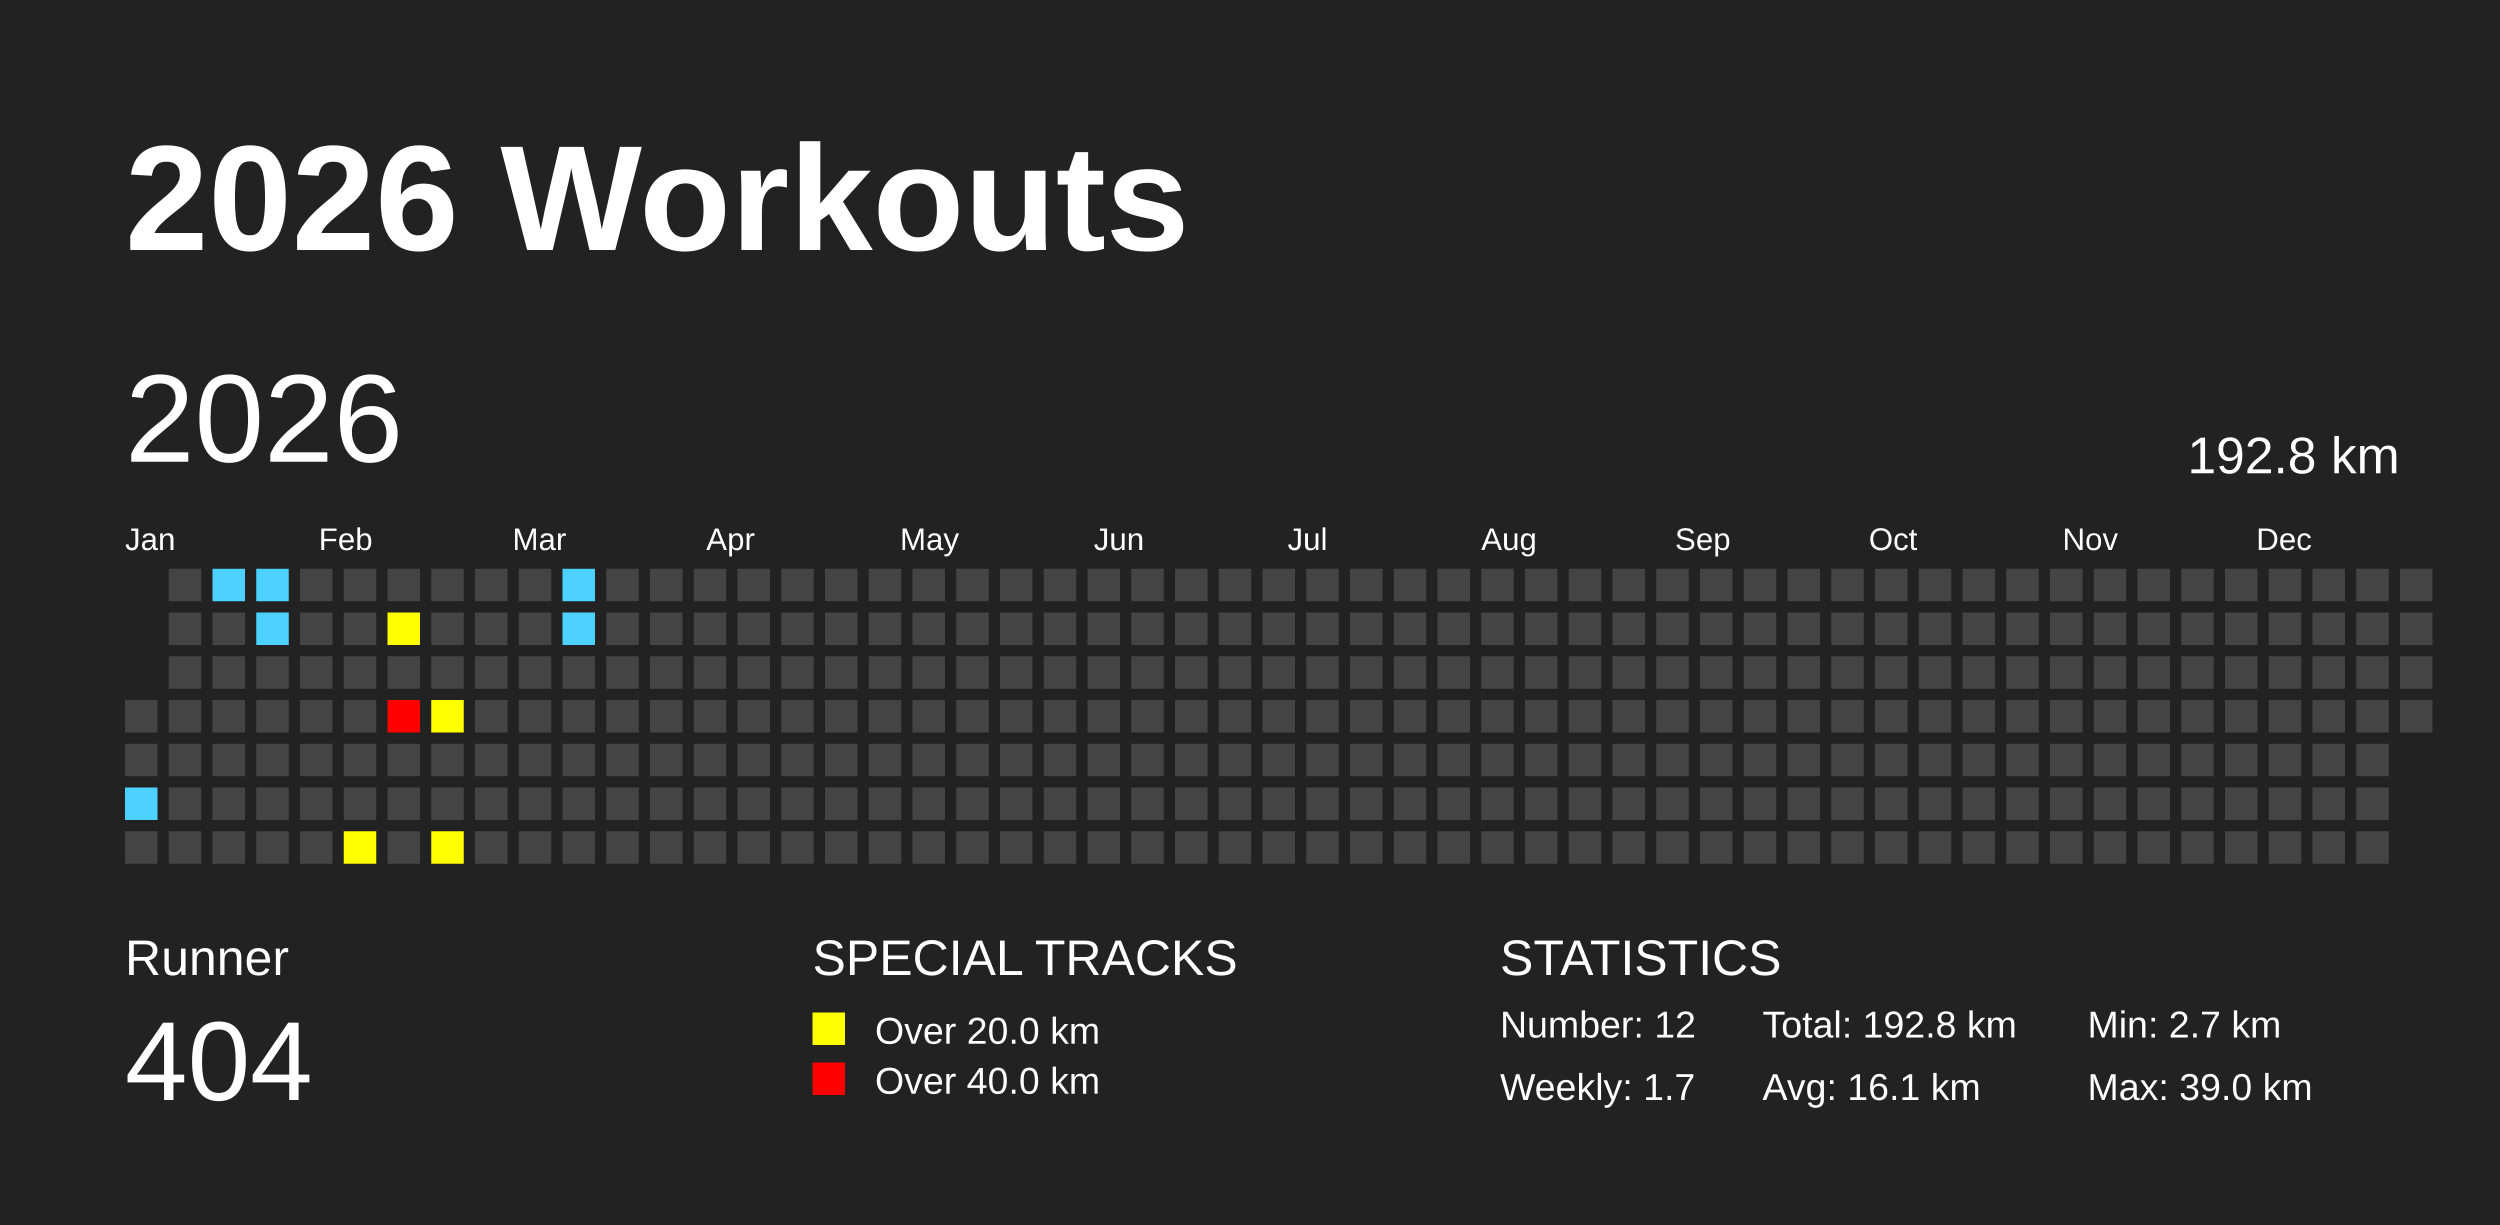
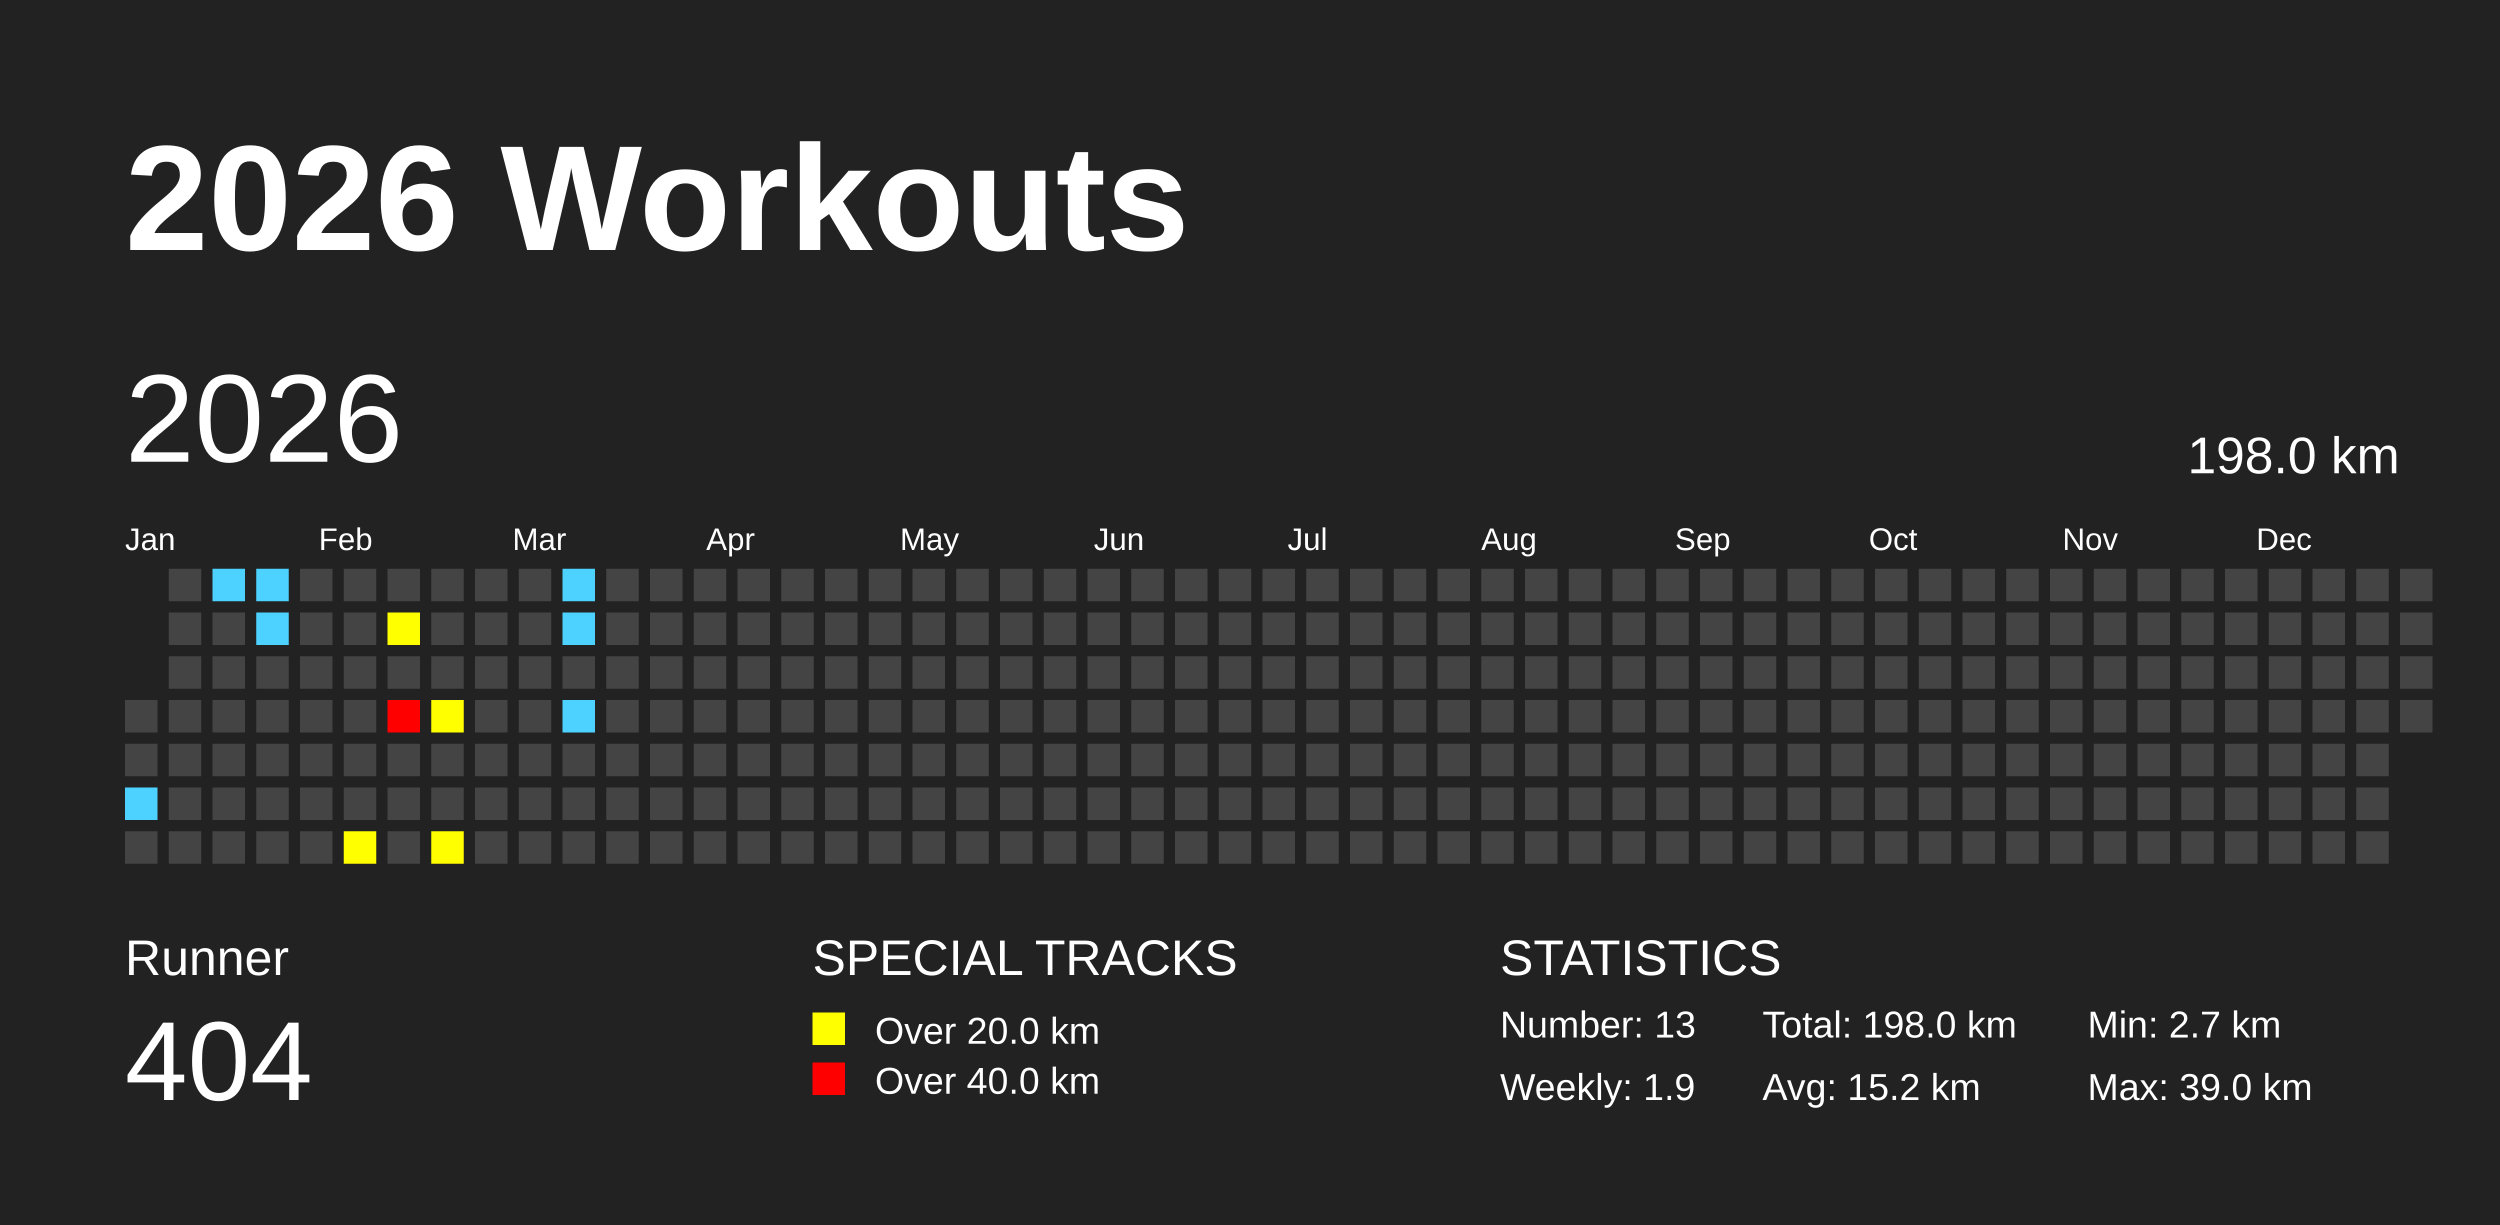
<svg xmlns="http://www.w3.org/2000/svg" baseProfile="full" height="98mm" version="1.1" viewBox="0,0,200,98" width="200mm">
  <defs />
  <rect fill="#222222" height="98" width="200" x="0" y="0" />
  <text fill="#FFFFFF" style="font-size:12px; font-family:Arial; font-weight:bold;" x="10" y="20">2026 Workouts</text>
  <text fill="#FFFFFF" style="font-size:4px; font-family:Arial" x="10" y="78">Runner</text>
  <text fill="#FFFFFF" style="font-size:9px; font-family:Arial" x="10" y="88">404</text>
  <text fill="#FFFFFF" style="font-size:4px; font-family:Arial" x="65" y="78">SPECIAL TRACKS</text>
  <rect fill="yellow" height="2.6" width="2.6" x="65" y="81" />
  <text fill="#FFFFFF" style="font-size:3px; font-family:Arial" x="70" y="83.5">Over 20.0 km</text>
  <rect fill="red" height="2.6" width="2.6" x="65" y="85" />
  <text fill="#FFFFFF" style="font-size:3px; font-family:Arial" x="70" y="87.5">Over 40.0 km</text>
  <text fill="#FFFFFF" style="font-size:4px; font-family:Arial" x="120" y="78">STATISTICS</text>
-   <text fill="#FFFFFF" style="font-size:3px; font-family:Arial" x="120" y="83">Number: 12</text>
-   <text fill="#FFFFFF" style="font-size:3px; font-family:Arial" x="120" y="88">Weekly: 1.7</text>
-   <text fill="#FFFFFF" style="font-size:3px; font-family:Arial" x="141" y="83">Total: 192.8 km</text>
-   <text fill="#FFFFFF" style="font-size:3px; font-family:Arial" x="141" y="88">Avg: 16.1 km</text>
+   <text fill="#FFFFFF" style="font-size:3px; font-family:Arial" x="120" y="83">Number: 13</text>
+   <text fill="#FFFFFF" style="font-size:3px; font-family:Arial" x="120" y="88">Weekly: 1.9</text>
+   <text fill="#FFFFFF" style="font-size:3px; font-family:Arial" x="141" y="83">Total: 198.0 km</text>
+   <text fill="#FFFFFF" style="font-size:3px; font-family:Arial" x="141" y="88">Avg: 15.2 km</text>
  <text fill="#FFFFFF" style="font-size:3px; font-family:Arial" x="167" y="83">Min: 2.7 km</text>
  <text fill="#FFFFFF" style="font-size:3px; font-family:Arial" x="167" y="88">Max: 39.0 km</text>
  <text dominant-baseline="hanging" fill="#FFFFFF" style="font-size:10.0px; font-family:Arial;" x="10" y="30">2026</text>
-   <text dominant-baseline="hanging" fill="#FFFFFF" style="font-size:4.125px; font-family:Arial;" x="175" y="35">192.8 km</text>
+   <text dominant-baseline="hanging" fill="#FFFFFF" style="font-size:4.125px; font-family:Arial;" x="175" y="35">198.0 km</text>
  <text fill="#FFFFFF" style="font-size:2.5px; font-family:Arial" x="10.0" y="44">Jan</text>
  <text fill="#FFFFFF" style="font-size:2.5px; font-family:Arial" x="25.5" y="44">Feb</text>
  <text fill="#FFFFFF" style="font-size:2.5px; font-family:Arial" x="41.0" y="44">Mar</text>
  <text fill="#FFFFFF" style="font-size:2.5px; font-family:Arial" x="56.5" y="44">Apr</text>
  <text fill="#FFFFFF" style="font-size:2.5px; font-family:Arial" x="72.0" y="44">May</text>
  <text fill="#FFFFFF" style="font-size:2.5px; font-family:Arial" x="87.5" y="44">Jun</text>
  <text fill="#FFFFFF" style="font-size:2.5px; font-family:Arial" x="103.0" y="44">Jul</text>
  <text fill="#FFFFFF" style="font-size:2.5px; font-family:Arial" x="118.5" y="44">Aug</text>
  <text fill="#FFFFFF" style="font-size:2.5px; font-family:Arial" x="134.0" y="44">Sep</text>
  <text fill="#FFFFFF" style="font-size:2.5px; font-family:Arial" x="149.5" y="44">Oct</text>
  <text fill="#FFFFFF" style="font-size:2.5px; font-family:Arial" x="165.0" y="44">Nov</text>
  <text fill="#FFFFFF" style="font-size:2.5px; font-family:Arial" x="180.5" y="44">Dec</text>
  <rect fill="#444444" height="2.6" width="2.6" x="10.0" y="56.0" />
  <rect fill="#444444" height="2.6" width="2.6" x="10.0" y="59.5" />
  <rect fill="#4DD2FF" height="2.6" width="2.6" x="10.0" y="63.0" />
  <rect fill="#444444" height="2.6" width="2.6" x="10.0" y="66.5" />
  <rect fill="#444444" height="2.6" width="2.6" x="13.5" y="45.5" />
  <rect fill="#444444" height="2.6" width="2.6" x="13.5" y="49.0" />
  <rect fill="#444444" height="2.6" width="2.6" x="13.5" y="52.5" />
  <rect fill="#444444" height="2.6" width="2.6" x="13.5" y="56.0" />
  <rect fill="#444444" height="2.6" width="2.6" x="13.5" y="59.5" />
  <rect fill="#444444" height="2.6" width="2.6" x="13.5" y="63.0" />
  <rect fill="#444444" height="2.6" width="2.6" x="13.5" y="66.5" />
  <rect fill="#4DD2FF" height="2.6" width="2.6" x="17.0" y="45.5" />
  <rect fill="#444444" height="2.6" width="2.6" x="17.0" y="49.0" />
  <rect fill="#444444" height="2.6" width="2.6" x="17.0" y="52.5" />
  <rect fill="#444444" height="2.6" width="2.6" x="17.0" y="56.0" />
  <rect fill="#444444" height="2.6" width="2.6" x="17.0" y="59.5" />
  <rect fill="#444444" height="2.6" width="2.6" x="17.0" y="63.0" />
  <rect fill="#444444" height="2.6" width="2.6" x="17.0" y="66.5" />
  <rect fill="#4DD2FF" height="2.6" width="2.6" x="20.5" y="45.5" />
  <rect fill="#4DD2FF" height="2.6" width="2.6" x="20.5" y="49.0" />
  <rect fill="#444444" height="2.6" width="2.6" x="20.5" y="52.5" />
  <rect fill="#444444" height="2.6" width="2.6" x="20.5" y="56.0" />
  <rect fill="#444444" height="2.6" width="2.6" x="20.5" y="59.5" />
  <rect fill="#444444" height="2.6" width="2.6" x="20.5" y="63.0" />
  <rect fill="#444444" height="2.6" width="2.6" x="20.5" y="66.5" />
  <rect fill="#444444" height="2.6" width="2.6" x="24.0" y="45.5" />
  <rect fill="#444444" height="2.6" width="2.6" x="24.0" y="49.0" />
  <rect fill="#444444" height="2.6" width="2.6" x="24.0" y="52.5" />
  <rect fill="#444444" height="2.6" width="2.6" x="24.0" y="56.0" />
  <rect fill="#444444" height="2.6" width="2.6" x="24.0" y="59.5" />
  <rect fill="#444444" height="2.6" width="2.6" x="24.0" y="63.0" />
  <rect fill="#444444" height="2.6" width="2.6" x="24.0" y="66.5" />
  <rect fill="#444444" height="2.6" width="2.6" x="27.5" y="45.5" />
  <rect fill="#444444" height="2.6" width="2.6" x="27.5" y="49.0" />
  <rect fill="#444444" height="2.6" width="2.6" x="27.5" y="52.5" />
  <rect fill="#444444" height="2.6" width="2.6" x="27.5" y="56.0" />
  <rect fill="#444444" height="2.6" width="2.6" x="27.5" y="59.5" />
  <rect fill="#444444" height="2.6" width="2.6" x="27.5" y="63.0" />
  <rect fill="yellow" height="2.6" width="2.6" x="27.5" y="66.5" />
  <rect fill="#444444" height="2.6" width="2.6" x="31.0" y="45.5" />
  <rect fill="yellow" height="2.6" width="2.6" x="31.0" y="49.0" />
  <rect fill="#444444" height="2.6" width="2.6" x="31.0" y="52.5" />
  <rect fill="red" height="2.6" width="2.6" x="31.0" y="56.0" />
  <rect fill="#444444" height="2.6" width="2.6" x="31.0" y="59.5" />
  <rect fill="#444444" height="2.6" width="2.6" x="31.0" y="63.0" />
  <rect fill="#444444" height="2.6" width="2.6" x="31.0" y="66.5" />
  <rect fill="#444444" height="2.6" width="2.6" x="34.5" y="45.5" />
  <rect fill="#444444" height="2.6" width="2.6" x="34.5" y="49.0" />
  <rect fill="#444444" height="2.6" width="2.6" x="34.5" y="52.5" />
  <rect fill="yellow" height="2.6" width="2.6" x="34.5" y="56.0" />
  <rect fill="#444444" height="2.6" width="2.6" x="34.5" y="59.5" />
  <rect fill="#444444" height="2.6" width="2.6" x="34.5" y="63.0" />
  <rect fill="yellow" height="2.6" width="2.6" x="34.5" y="66.5" />
  <rect fill="#444444" height="2.6" width="2.6" x="38.0" y="45.5" />
  <rect fill="#444444" height="2.6" width="2.6" x="38.0" y="49.0" />
  <rect fill="#444444" height="2.6" width="2.6" x="38.0" y="52.5" />
  <rect fill="#444444" height="2.6" width="2.6" x="38.0" y="56.0" />
  <rect fill="#444444" height="2.6" width="2.6" x="38.0" y="59.5" />
  <rect fill="#444444" height="2.6" width="2.6" x="38.0" y="63.0" />
  <rect fill="#444444" height="2.6" width="2.6" x="38.0" y="66.5" />
  <rect fill="#444444" height="2.6" width="2.6" x="41.5" y="45.5" />
  <rect fill="#444444" height="2.6" width="2.6" x="41.5" y="49.0" />
  <rect fill="#444444" height="2.6" width="2.6" x="41.5" y="52.5" />
  <rect fill="#444444" height="2.6" width="2.6" x="41.5" y="56.0" />
  <rect fill="#444444" height="2.6" width="2.6" x="41.5" y="59.5" />
  <rect fill="#444444" height="2.6" width="2.6" x="41.5" y="63.0" />
  <rect fill="#444444" height="2.6" width="2.6" x="41.5" y="66.5" />
  <rect fill="#4DD2FF" height="2.6" width="2.6" x="45.0" y="45.5" />
  <rect fill="#4DD2FF" height="2.6" width="2.6" x="45.0" y="49.0" />
  <rect fill="#444444" height="2.6" width="2.6" x="45.0" y="52.5" />
-   <rect fill="#444444" height="2.6" width="2.6" x="45.0" y="56.0" />
+   <rect fill="#4DD2FF" height="2.6" width="2.6" x="45.0" y="56.0" />
  <rect fill="#444444" height="2.6" width="2.6" x="45.0" y="59.5" />
  <rect fill="#444444" height="2.6" width="2.6" x="45.0" y="63.0" />
  <rect fill="#444444" height="2.6" width="2.6" x="45.0" y="66.5" />
  <rect fill="#444444" height="2.6" width="2.6" x="48.5" y="45.5" />
  <rect fill="#444444" height="2.6" width="2.6" x="48.5" y="49.0" />
  <rect fill="#444444" height="2.6" width="2.6" x="48.5" y="52.5" />
  <rect fill="#444444" height="2.6" width="2.6" x="48.5" y="56.0" />
  <rect fill="#444444" height="2.6" width="2.6" x="48.5" y="59.5" />
  <rect fill="#444444" height="2.6" width="2.6" x="48.5" y="63.0" />
  <rect fill="#444444" height="2.6" width="2.6" x="48.5" y="66.5" />
  <rect fill="#444444" height="2.6" width="2.6" x="52.0" y="45.5" />
  <rect fill="#444444" height="2.6" width="2.6" x="52.0" y="49.0" />
  <rect fill="#444444" height="2.6" width="2.6" x="52.0" y="52.5" />
  <rect fill="#444444" height="2.6" width="2.6" x="52.0" y="56.0" />
  <rect fill="#444444" height="2.6" width="2.6" x="52.0" y="59.5" />
  <rect fill="#444444" height="2.6" width="2.6" x="52.0" y="63.0" />
  <rect fill="#444444" height="2.6" width="2.6" x="52.0" y="66.5" />
  <rect fill="#444444" height="2.6" width="2.6" x="55.5" y="45.5" />
  <rect fill="#444444" height="2.6" width="2.6" x="55.5" y="49.0" />
  <rect fill="#444444" height="2.6" width="2.6" x="55.5" y="52.5" />
  <rect fill="#444444" height="2.6" width="2.6" x="55.5" y="56.0" />
  <rect fill="#444444" height="2.6" width="2.6" x="55.5" y="59.5" />
  <rect fill="#444444" height="2.6" width="2.6" x="55.5" y="63.0" />
  <rect fill="#444444" height="2.6" width="2.6" x="55.5" y="66.5" />
  <rect fill="#444444" height="2.6" width="2.6" x="59.0" y="45.5" />
  <rect fill="#444444" height="2.6" width="2.6" x="59.0" y="49.0" />
  <rect fill="#444444" height="2.6" width="2.6" x="59.0" y="52.5" />
  <rect fill="#444444" height="2.6" width="2.6" x="59.0" y="56.0" />
  <rect fill="#444444" height="2.6" width="2.6" x="59.0" y="59.5" />
  <rect fill="#444444" height="2.6" width="2.6" x="59.0" y="63.0" />
  <rect fill="#444444" height="2.6" width="2.6" x="59.0" y="66.5" />
  <rect fill="#444444" height="2.6" width="2.6" x="62.5" y="45.5" />
  <rect fill="#444444" height="2.6" width="2.6" x="62.5" y="49.0" />
  <rect fill="#444444" height="2.6" width="2.6" x="62.5" y="52.5" />
  <rect fill="#444444" height="2.6" width="2.6" x="62.5" y="56.0" />
  <rect fill="#444444" height="2.6" width="2.6" x="62.5" y="59.5" />
  <rect fill="#444444" height="2.6" width="2.6" x="62.5" y="63.0" />
  <rect fill="#444444" height="2.6" width="2.6" x="62.5" y="66.5" />
  <rect fill="#444444" height="2.6" width="2.6" x="66.0" y="45.5" />
  <rect fill="#444444" height="2.6" width="2.6" x="66.0" y="49.0" />
  <rect fill="#444444" height="2.6" width="2.6" x="66.0" y="52.5" />
  <rect fill="#444444" height="2.6" width="2.6" x="66.0" y="56.0" />
  <rect fill="#444444" height="2.6" width="2.6" x="66.0" y="59.5" />
  <rect fill="#444444" height="2.6" width="2.6" x="66.0" y="63.0" />
  <rect fill="#444444" height="2.6" width="2.6" x="66.0" y="66.5" />
  <rect fill="#444444" height="2.6" width="2.6" x="69.5" y="45.5" />
  <rect fill="#444444" height="2.6" width="2.6" x="69.5" y="49.0" />
  <rect fill="#444444" height="2.6" width="2.6" x="69.5" y="52.5" />
  <rect fill="#444444" height="2.6" width="2.6" x="69.5" y="56.0" />
  <rect fill="#444444" height="2.6" width="2.6" x="69.5" y="59.5" />
  <rect fill="#444444" height="2.6" width="2.6" x="69.5" y="63.0" />
  <rect fill="#444444" height="2.6" width="2.6" x="69.5" y="66.5" />
  <rect fill="#444444" height="2.6" width="2.6" x="73.0" y="45.5" />
  <rect fill="#444444" height="2.6" width="2.6" x="73.0" y="49.0" />
  <rect fill="#444444" height="2.6" width="2.6" x="73.0" y="52.5" />
  <rect fill="#444444" height="2.6" width="2.6" x="73.0" y="56.0" />
  <rect fill="#444444" height="2.6" width="2.6" x="73.0" y="59.5" />
  <rect fill="#444444" height="2.6" width="2.6" x="73.0" y="63.0" />
  <rect fill="#444444" height="2.6" width="2.6" x="73.0" y="66.5" />
  <rect fill="#444444" height="2.6" width="2.6" x="76.5" y="45.5" />
  <rect fill="#444444" height="2.6" width="2.6" x="76.5" y="49.0" />
  <rect fill="#444444" height="2.6" width="2.6" x="76.5" y="52.5" />
  <rect fill="#444444" height="2.6" width="2.6" x="76.5" y="56.0" />
  <rect fill="#444444" height="2.6" width="2.6" x="76.5" y="59.5" />
  <rect fill="#444444" height="2.6" width="2.6" x="76.5" y="63.0" />
  <rect fill="#444444" height="2.6" width="2.6" x="76.5" y="66.5" />
  <rect fill="#444444" height="2.6" width="2.6" x="80.0" y="45.5" />
  <rect fill="#444444" height="2.6" width="2.6" x="80.0" y="49.0" />
  <rect fill="#444444" height="2.6" width="2.6" x="80.0" y="52.5" />
  <rect fill="#444444" height="2.6" width="2.6" x="80.0" y="56.0" />
  <rect fill="#444444" height="2.6" width="2.6" x="80.0" y="59.5" />
  <rect fill="#444444" height="2.6" width="2.6" x="80.0" y="63.0" />
  <rect fill="#444444" height="2.6" width="2.6" x="80.0" y="66.5" />
  <rect fill="#444444" height="2.6" width="2.6" x="83.5" y="45.5" />
  <rect fill="#444444" height="2.6" width="2.6" x="83.5" y="49.0" />
  <rect fill="#444444" height="2.6" width="2.6" x="83.5" y="52.5" />
  <rect fill="#444444" height="2.6" width="2.6" x="83.5" y="56.0" />
  <rect fill="#444444" height="2.6" width="2.6" x="83.5" y="59.5" />
  <rect fill="#444444" height="2.6" width="2.6" x="83.5" y="63.0" />
  <rect fill="#444444" height="2.6" width="2.6" x="83.5" y="66.5" />
  <rect fill="#444444" height="2.6" width="2.6" x="87.0" y="45.5" />
  <rect fill="#444444" height="2.6" width="2.6" x="87.0" y="49.0" />
  <rect fill="#444444" height="2.6" width="2.6" x="87.0" y="52.5" />
  <rect fill="#444444" height="2.6" width="2.6" x="87.0" y="56.0" />
  <rect fill="#444444" height="2.6" width="2.6" x="87.0" y="59.5" />
  <rect fill="#444444" height="2.6" width="2.6" x="87.0" y="63.0" />
  <rect fill="#444444" height="2.6" width="2.6" x="87.0" y="66.5" />
  <rect fill="#444444" height="2.6" width="2.6" x="90.5" y="45.5" />
  <rect fill="#444444" height="2.6" width="2.6" x="90.5" y="49.0" />
  <rect fill="#444444" height="2.6" width="2.6" x="90.5" y="52.5" />
  <rect fill="#444444" height="2.6" width="2.6" x="90.5" y="56.0" />
  <rect fill="#444444" height="2.6" width="2.6" x="90.5" y="59.5" />
  <rect fill="#444444" height="2.6" width="2.6" x="90.5" y="63.0" />
  <rect fill="#444444" height="2.6" width="2.6" x="90.5" y="66.5" />
  <rect fill="#444444" height="2.6" width="2.6" x="94.0" y="45.5" />
  <rect fill="#444444" height="2.6" width="2.6" x="94.0" y="49.0" />
  <rect fill="#444444" height="2.6" width="2.6" x="94.0" y="52.5" />
  <rect fill="#444444" height="2.6" width="2.6" x="94.0" y="56.0" />
  <rect fill="#444444" height="2.6" width="2.6" x="94.0" y="59.5" />
  <rect fill="#444444" height="2.6" width="2.6" x="94.0" y="63.0" />
  <rect fill="#444444" height="2.6" width="2.6" x="94.0" y="66.5" />
  <rect fill="#444444" height="2.6" width="2.6" x="97.5" y="45.5" />
  <rect fill="#444444" height="2.6" width="2.6" x="97.5" y="49.0" />
  <rect fill="#444444" height="2.6" width="2.6" x="97.5" y="52.5" />
  <rect fill="#444444" height="2.6" width="2.6" x="97.5" y="56.0" />
  <rect fill="#444444" height="2.6" width="2.6" x="97.5" y="59.5" />
  <rect fill="#444444" height="2.6" width="2.6" x="97.5" y="63.0" />
  <rect fill="#444444" height="2.6" width="2.6" x="97.5" y="66.5" />
  <rect fill="#444444" height="2.6" width="2.6" x="101.0" y="45.5" />
  <rect fill="#444444" height="2.6" width="2.6" x="101.0" y="49.0" />
  <rect fill="#444444" height="2.6" width="2.6" x="101.0" y="52.5" />
  <rect fill="#444444" height="2.6" width="2.6" x="101.0" y="56.0" />
  <rect fill="#444444" height="2.6" width="2.6" x="101.0" y="59.5" />
  <rect fill="#444444" height="2.6" width="2.6" x="101.0" y="63.0" />
  <rect fill="#444444" height="2.6" width="2.6" x="101.0" y="66.5" />
  <rect fill="#444444" height="2.6" width="2.6" x="104.5" y="45.5" />
  <rect fill="#444444" height="2.6" width="2.6" x="104.5" y="49.0" />
  <rect fill="#444444" height="2.6" width="2.6" x="104.5" y="52.5" />
  <rect fill="#444444" height="2.6" width="2.6" x="104.5" y="56.0" />
  <rect fill="#444444" height="2.6" width="2.6" x="104.5" y="59.5" />
  <rect fill="#444444" height="2.6" width="2.6" x="104.5" y="63.0" />
  <rect fill="#444444" height="2.6" width="2.6" x="104.5" y="66.5" />
  <rect fill="#444444" height="2.6" width="2.6" x="108.0" y="45.5" />
  <rect fill="#444444" height="2.6" width="2.6" x="108.0" y="49.0" />
  <rect fill="#444444" height="2.6" width="2.6" x="108.0" y="52.5" />
  <rect fill="#444444" height="2.6" width="2.6" x="108.0" y="56.0" />
  <rect fill="#444444" height="2.6" width="2.6" x="108.0" y="59.5" />
  <rect fill="#444444" height="2.6" width="2.6" x="108.0" y="63.0" />
  <rect fill="#444444" height="2.6" width="2.6" x="108.0" y="66.5" />
  <rect fill="#444444" height="2.6" width="2.6" x="111.5" y="45.5" />
  <rect fill="#444444" height="2.6" width="2.6" x="111.5" y="49.0" />
  <rect fill="#444444" height="2.6" width="2.6" x="111.5" y="52.5" />
  <rect fill="#444444" height="2.6" width="2.6" x="111.5" y="56.0" />
  <rect fill="#444444" height="2.6" width="2.6" x="111.5" y="59.5" />
  <rect fill="#444444" height="2.6" width="2.6" x="111.5" y="63.0" />
  <rect fill="#444444" height="2.6" width="2.6" x="111.5" y="66.5" />
  <rect fill="#444444" height="2.6" width="2.6" x="115.0" y="45.5" />
  <rect fill="#444444" height="2.6" width="2.6" x="115.0" y="49.0" />
  <rect fill="#444444" height="2.6" width="2.6" x="115.0" y="52.5" />
  <rect fill="#444444" height="2.6" width="2.6" x="115.0" y="56.0" />
  <rect fill="#444444" height="2.6" width="2.6" x="115.0" y="59.5" />
  <rect fill="#444444" height="2.6" width="2.6" x="115.0" y="63.0" />
  <rect fill="#444444" height="2.6" width="2.6" x="115.0" y="66.5" />
  <rect fill="#444444" height="2.6" width="2.6" x="118.5" y="45.5" />
  <rect fill="#444444" height="2.6" width="2.6" x="118.5" y="49.0" />
  <rect fill="#444444" height="2.6" width="2.6" x="118.5" y="52.5" />
  <rect fill="#444444" height="2.6" width="2.6" x="118.5" y="56.0" />
  <rect fill="#444444" height="2.6" width="2.6" x="118.5" y="59.5" />
  <rect fill="#444444" height="2.6" width="2.6" x="118.5" y="63.0" />
  <rect fill="#444444" height="2.6" width="2.6" x="118.5" y="66.5" />
  <rect fill="#444444" height="2.6" width="2.6" x="122.0" y="45.5" />
  <rect fill="#444444" height="2.6" width="2.6" x="122.0" y="49.0" />
  <rect fill="#444444" height="2.6" width="2.6" x="122.0" y="52.5" />
  <rect fill="#444444" height="2.6" width="2.6" x="122.0" y="56.0" />
  <rect fill="#444444" height="2.6" width="2.6" x="122.0" y="59.5" />
  <rect fill="#444444" height="2.6" width="2.6" x="122.0" y="63.0" />
  <rect fill="#444444" height="2.6" width="2.6" x="122.0" y="66.5" />
  <rect fill="#444444" height="2.6" width="2.6" x="125.5" y="45.5" />
  <rect fill="#444444" height="2.6" width="2.6" x="125.5" y="49.0" />
  <rect fill="#444444" height="2.6" width="2.6" x="125.5" y="52.5" />
  <rect fill="#444444" height="2.6" width="2.6" x="125.5" y="56.0" />
  <rect fill="#444444" height="2.6" width="2.6" x="125.5" y="59.5" />
  <rect fill="#444444" height="2.6" width="2.6" x="125.5" y="63.0" />
  <rect fill="#444444" height="2.6" width="2.6" x="125.5" y="66.5" />
  <rect fill="#444444" height="2.6" width="2.6" x="129.0" y="45.5" />
  <rect fill="#444444" height="2.6" width="2.6" x="129.0" y="49.0" />
  <rect fill="#444444" height="2.6" width="2.6" x="129.0" y="52.5" />
  <rect fill="#444444" height="2.6" width="2.6" x="129.0" y="56.0" />
  <rect fill="#444444" height="2.6" width="2.6" x="129.0" y="59.5" />
  <rect fill="#444444" height="2.6" width="2.6" x="129.0" y="63.0" />
  <rect fill="#444444" height="2.6" width="2.6" x="129.0" y="66.5" />
  <rect fill="#444444" height="2.6" width="2.6" x="132.5" y="45.5" />
  <rect fill="#444444" height="2.6" width="2.6" x="132.5" y="49.0" />
  <rect fill="#444444" height="2.6" width="2.6" x="132.5" y="52.5" />
  <rect fill="#444444" height="2.6" width="2.6" x="132.5" y="56.0" />
  <rect fill="#444444" height="2.6" width="2.6" x="132.5" y="59.5" />
  <rect fill="#444444" height="2.6" width="2.6" x="132.5" y="63.0" />
  <rect fill="#444444" height="2.6" width="2.6" x="132.5" y="66.5" />
  <rect fill="#444444" height="2.6" width="2.6" x="136.0" y="45.5" />
  <rect fill="#444444" height="2.6" width="2.6" x="136.0" y="49.0" />
  <rect fill="#444444" height="2.6" width="2.6" x="136.0" y="52.5" />
  <rect fill="#444444" height="2.6" width="2.6" x="136.0" y="56.0" />
  <rect fill="#444444" height="2.6" width="2.6" x="136.0" y="59.5" />
  <rect fill="#444444" height="2.6" width="2.6" x="136.0" y="63.0" />
  <rect fill="#444444" height="2.6" width="2.6" x="136.0" y="66.5" />
  <rect fill="#444444" height="2.6" width="2.6" x="139.5" y="45.5" />
  <rect fill="#444444" height="2.6" width="2.6" x="139.5" y="49.0" />
  <rect fill="#444444" height="2.6" width="2.6" x="139.5" y="52.5" />
  <rect fill="#444444" height="2.6" width="2.6" x="139.5" y="56.0" />
  <rect fill="#444444" height="2.6" width="2.6" x="139.5" y="59.5" />
  <rect fill="#444444" height="2.6" width="2.6" x="139.5" y="63.0" />
  <rect fill="#444444" height="2.6" width="2.6" x="139.5" y="66.5" />
  <rect fill="#444444" height="2.6" width="2.6" x="143.0" y="45.5" />
  <rect fill="#444444" height="2.6" width="2.6" x="143.0" y="49.0" />
  <rect fill="#444444" height="2.6" width="2.6" x="143.0" y="52.5" />
  <rect fill="#444444" height="2.6" width="2.6" x="143.0" y="56.0" />
  <rect fill="#444444" height="2.6" width="2.6" x="143.0" y="59.5" />
  <rect fill="#444444" height="2.6" width="2.6" x="143.0" y="63.0" />
  <rect fill="#444444" height="2.6" width="2.6" x="143.0" y="66.5" />
  <rect fill="#444444" height="2.6" width="2.6" x="146.5" y="45.5" />
  <rect fill="#444444" height="2.6" width="2.6" x="146.5" y="49.0" />
  <rect fill="#444444" height="2.6" width="2.6" x="146.5" y="52.5" />
  <rect fill="#444444" height="2.6" width="2.6" x="146.5" y="56.0" />
  <rect fill="#444444" height="2.6" width="2.6" x="146.5" y="59.5" />
  <rect fill="#444444" height="2.6" width="2.6" x="146.5" y="63.0" />
  <rect fill="#444444" height="2.6" width="2.6" x="146.5" y="66.5" />
  <rect fill="#444444" height="2.6" width="2.6" x="150.0" y="45.5" />
  <rect fill="#444444" height="2.6" width="2.6" x="150.0" y="49.0" />
  <rect fill="#444444" height="2.6" width="2.6" x="150.0" y="52.5" />
  <rect fill="#444444" height="2.6" width="2.6" x="150.0" y="56.0" />
  <rect fill="#444444" height="2.6" width="2.6" x="150.0" y="59.5" />
  <rect fill="#444444" height="2.6" width="2.6" x="150.0" y="63.0" />
  <rect fill="#444444" height="2.6" width="2.6" x="150.0" y="66.5" />
  <rect fill="#444444" height="2.6" width="2.6" x="153.5" y="45.5" />
  <rect fill="#444444" height="2.6" width="2.6" x="153.5" y="49.0" />
  <rect fill="#444444" height="2.6" width="2.6" x="153.5" y="52.5" />
  <rect fill="#444444" height="2.6" width="2.6" x="153.5" y="56.0" />
  <rect fill="#444444" height="2.6" width="2.6" x="153.5" y="59.5" />
  <rect fill="#444444" height="2.6" width="2.6" x="153.5" y="63.0" />
  <rect fill="#444444" height="2.6" width="2.6" x="153.5" y="66.5" />
  <rect fill="#444444" height="2.6" width="2.6" x="157.0" y="45.5" />
  <rect fill="#444444" height="2.6" width="2.6" x="157.0" y="49.0" />
  <rect fill="#444444" height="2.6" width="2.6" x="157.0" y="52.5" />
  <rect fill="#444444" height="2.6" width="2.6" x="157.0" y="56.0" />
  <rect fill="#444444" height="2.6" width="2.6" x="157.0" y="59.5" />
  <rect fill="#444444" height="2.6" width="2.6" x="157.0" y="63.0" />
  <rect fill="#444444" height="2.6" width="2.6" x="157.0" y="66.5" />
  <rect fill="#444444" height="2.6" width="2.6" x="160.5" y="45.5" />
  <rect fill="#444444" height="2.6" width="2.6" x="160.5" y="49.0" />
  <rect fill="#444444" height="2.6" width="2.6" x="160.5" y="52.5" />
  <rect fill="#444444" height="2.6" width="2.6" x="160.5" y="56.0" />
  <rect fill="#444444" height="2.6" width="2.6" x="160.5" y="59.5" />
  <rect fill="#444444" height="2.6" width="2.6" x="160.5" y="63.0" />
  <rect fill="#444444" height="2.6" width="2.6" x="160.5" y="66.5" />
  <rect fill="#444444" height="2.6" width="2.6" x="164.0" y="45.5" />
  <rect fill="#444444" height="2.6" width="2.6" x="164.0" y="49.0" />
  <rect fill="#444444" height="2.6" width="2.6" x="164.0" y="52.5" />
  <rect fill="#444444" height="2.6" width="2.6" x="164.0" y="56.0" />
  <rect fill="#444444" height="2.6" width="2.6" x="164.0" y="59.5" />
  <rect fill="#444444" height="2.6" width="2.6" x="164.0" y="63.0" />
  <rect fill="#444444" height="2.6" width="2.6" x="164.0" y="66.5" />
  <rect fill="#444444" height="2.6" width="2.6" x="167.5" y="45.5" />
  <rect fill="#444444" height="2.6" width="2.6" x="167.5" y="49.0" />
  <rect fill="#444444" height="2.6" width="2.6" x="167.5" y="52.5" />
  <rect fill="#444444" height="2.6" width="2.6" x="167.5" y="56.0" />
  <rect fill="#444444" height="2.6" width="2.6" x="167.5" y="59.5" />
  <rect fill="#444444" height="2.6" width="2.6" x="167.5" y="63.0" />
  <rect fill="#444444" height="2.6" width="2.6" x="167.5" y="66.5" />
  <rect fill="#444444" height="2.6" width="2.6" x="171.0" y="45.5" />
  <rect fill="#444444" height="2.6" width="2.6" x="171.0" y="49.0" />
  <rect fill="#444444" height="2.6" width="2.6" x="171.0" y="52.5" />
  <rect fill="#444444" height="2.6" width="2.6" x="171.0" y="56.0" />
  <rect fill="#444444" height="2.6" width="2.6" x="171.0" y="59.5" />
  <rect fill="#444444" height="2.6" width="2.6" x="171.0" y="63.0" />
  <rect fill="#444444" height="2.6" width="2.6" x="171.0" y="66.5" />
  <rect fill="#444444" height="2.6" width="2.6" x="174.5" y="45.5" />
  <rect fill="#444444" height="2.6" width="2.6" x="174.5" y="49.0" />
  <rect fill="#444444" height="2.6" width="2.6" x="174.5" y="52.5" />
  <rect fill="#444444" height="2.6" width="2.6" x="174.5" y="56.0" />
  <rect fill="#444444" height="2.6" width="2.6" x="174.5" y="59.5" />
  <rect fill="#444444" height="2.6" width="2.6" x="174.5" y="63.0" />
  <rect fill="#444444" height="2.6" width="2.6" x="174.5" y="66.5" />
  <rect fill="#444444" height="2.6" width="2.6" x="178.0" y="45.5" />
  <rect fill="#444444" height="2.6" width="2.6" x="178.0" y="49.0" />
  <rect fill="#444444" height="2.6" width="2.6" x="178.0" y="52.5" />
  <rect fill="#444444" height="2.6" width="2.6" x="178.0" y="56.0" />
  <rect fill="#444444" height="2.6" width="2.6" x="178.0" y="59.5" />
  <rect fill="#444444" height="2.6" width="2.6" x="178.0" y="63.0" />
  <rect fill="#444444" height="2.6" width="2.6" x="178.0" y="66.5" />
  <rect fill="#444444" height="2.6" width="2.6" x="181.5" y="45.5" />
  <rect fill="#444444" height="2.6" width="2.6" x="181.5" y="49.0" />
  <rect fill="#444444" height="2.6" width="2.6" x="181.5" y="52.5" />
  <rect fill="#444444" height="2.6" width="2.6" x="181.5" y="56.0" />
  <rect fill="#444444" height="2.6" width="2.6" x="181.5" y="59.5" />
  <rect fill="#444444" height="2.6" width="2.6" x="181.5" y="63.0" />
  <rect fill="#444444" height="2.6" width="2.6" x="181.5" y="66.5" />
  <rect fill="#444444" height="2.6" width="2.6" x="185.0" y="45.5" />
  <rect fill="#444444" height="2.6" width="2.6" x="185.0" y="49.0" />
  <rect fill="#444444" height="2.6" width="2.6" x="185.0" y="52.5" />
  <rect fill="#444444" height="2.6" width="2.6" x="185.0" y="56.0" />
  <rect fill="#444444" height="2.6" width="2.6" x="185.0" y="59.5" />
  <rect fill="#444444" height="2.6" width="2.6" x="185.0" y="63.0" />
  <rect fill="#444444" height="2.6" width="2.6" x="185.0" y="66.5" />
  <rect fill="#444444" height="2.6" width="2.6" x="188.5" y="45.5" />
  <rect fill="#444444" height="2.6" width="2.6" x="188.5" y="49.0" />
  <rect fill="#444444" height="2.6" width="2.6" x="188.5" y="52.5" />
  <rect fill="#444444" height="2.6" width="2.6" x="188.5" y="56.0" />
  <rect fill="#444444" height="2.6" width="2.6" x="188.5" y="59.5" />
  <rect fill="#444444" height="2.6" width="2.6" x="188.5" y="63.0" />
  <rect fill="#444444" height="2.6" width="2.6" x="188.5" y="66.5" />
  <rect fill="#444444" height="2.6" width="2.6" x="192.0" y="45.5" />
  <rect fill="#444444" height="2.6" width="2.6" x="192.0" y="49.0" />
  <rect fill="#444444" height="2.6" width="2.6" x="192.0" y="52.5" />
  <rect fill="#444444" height="2.6" width="2.6" x="192.0" y="56.0" />
</svg>
